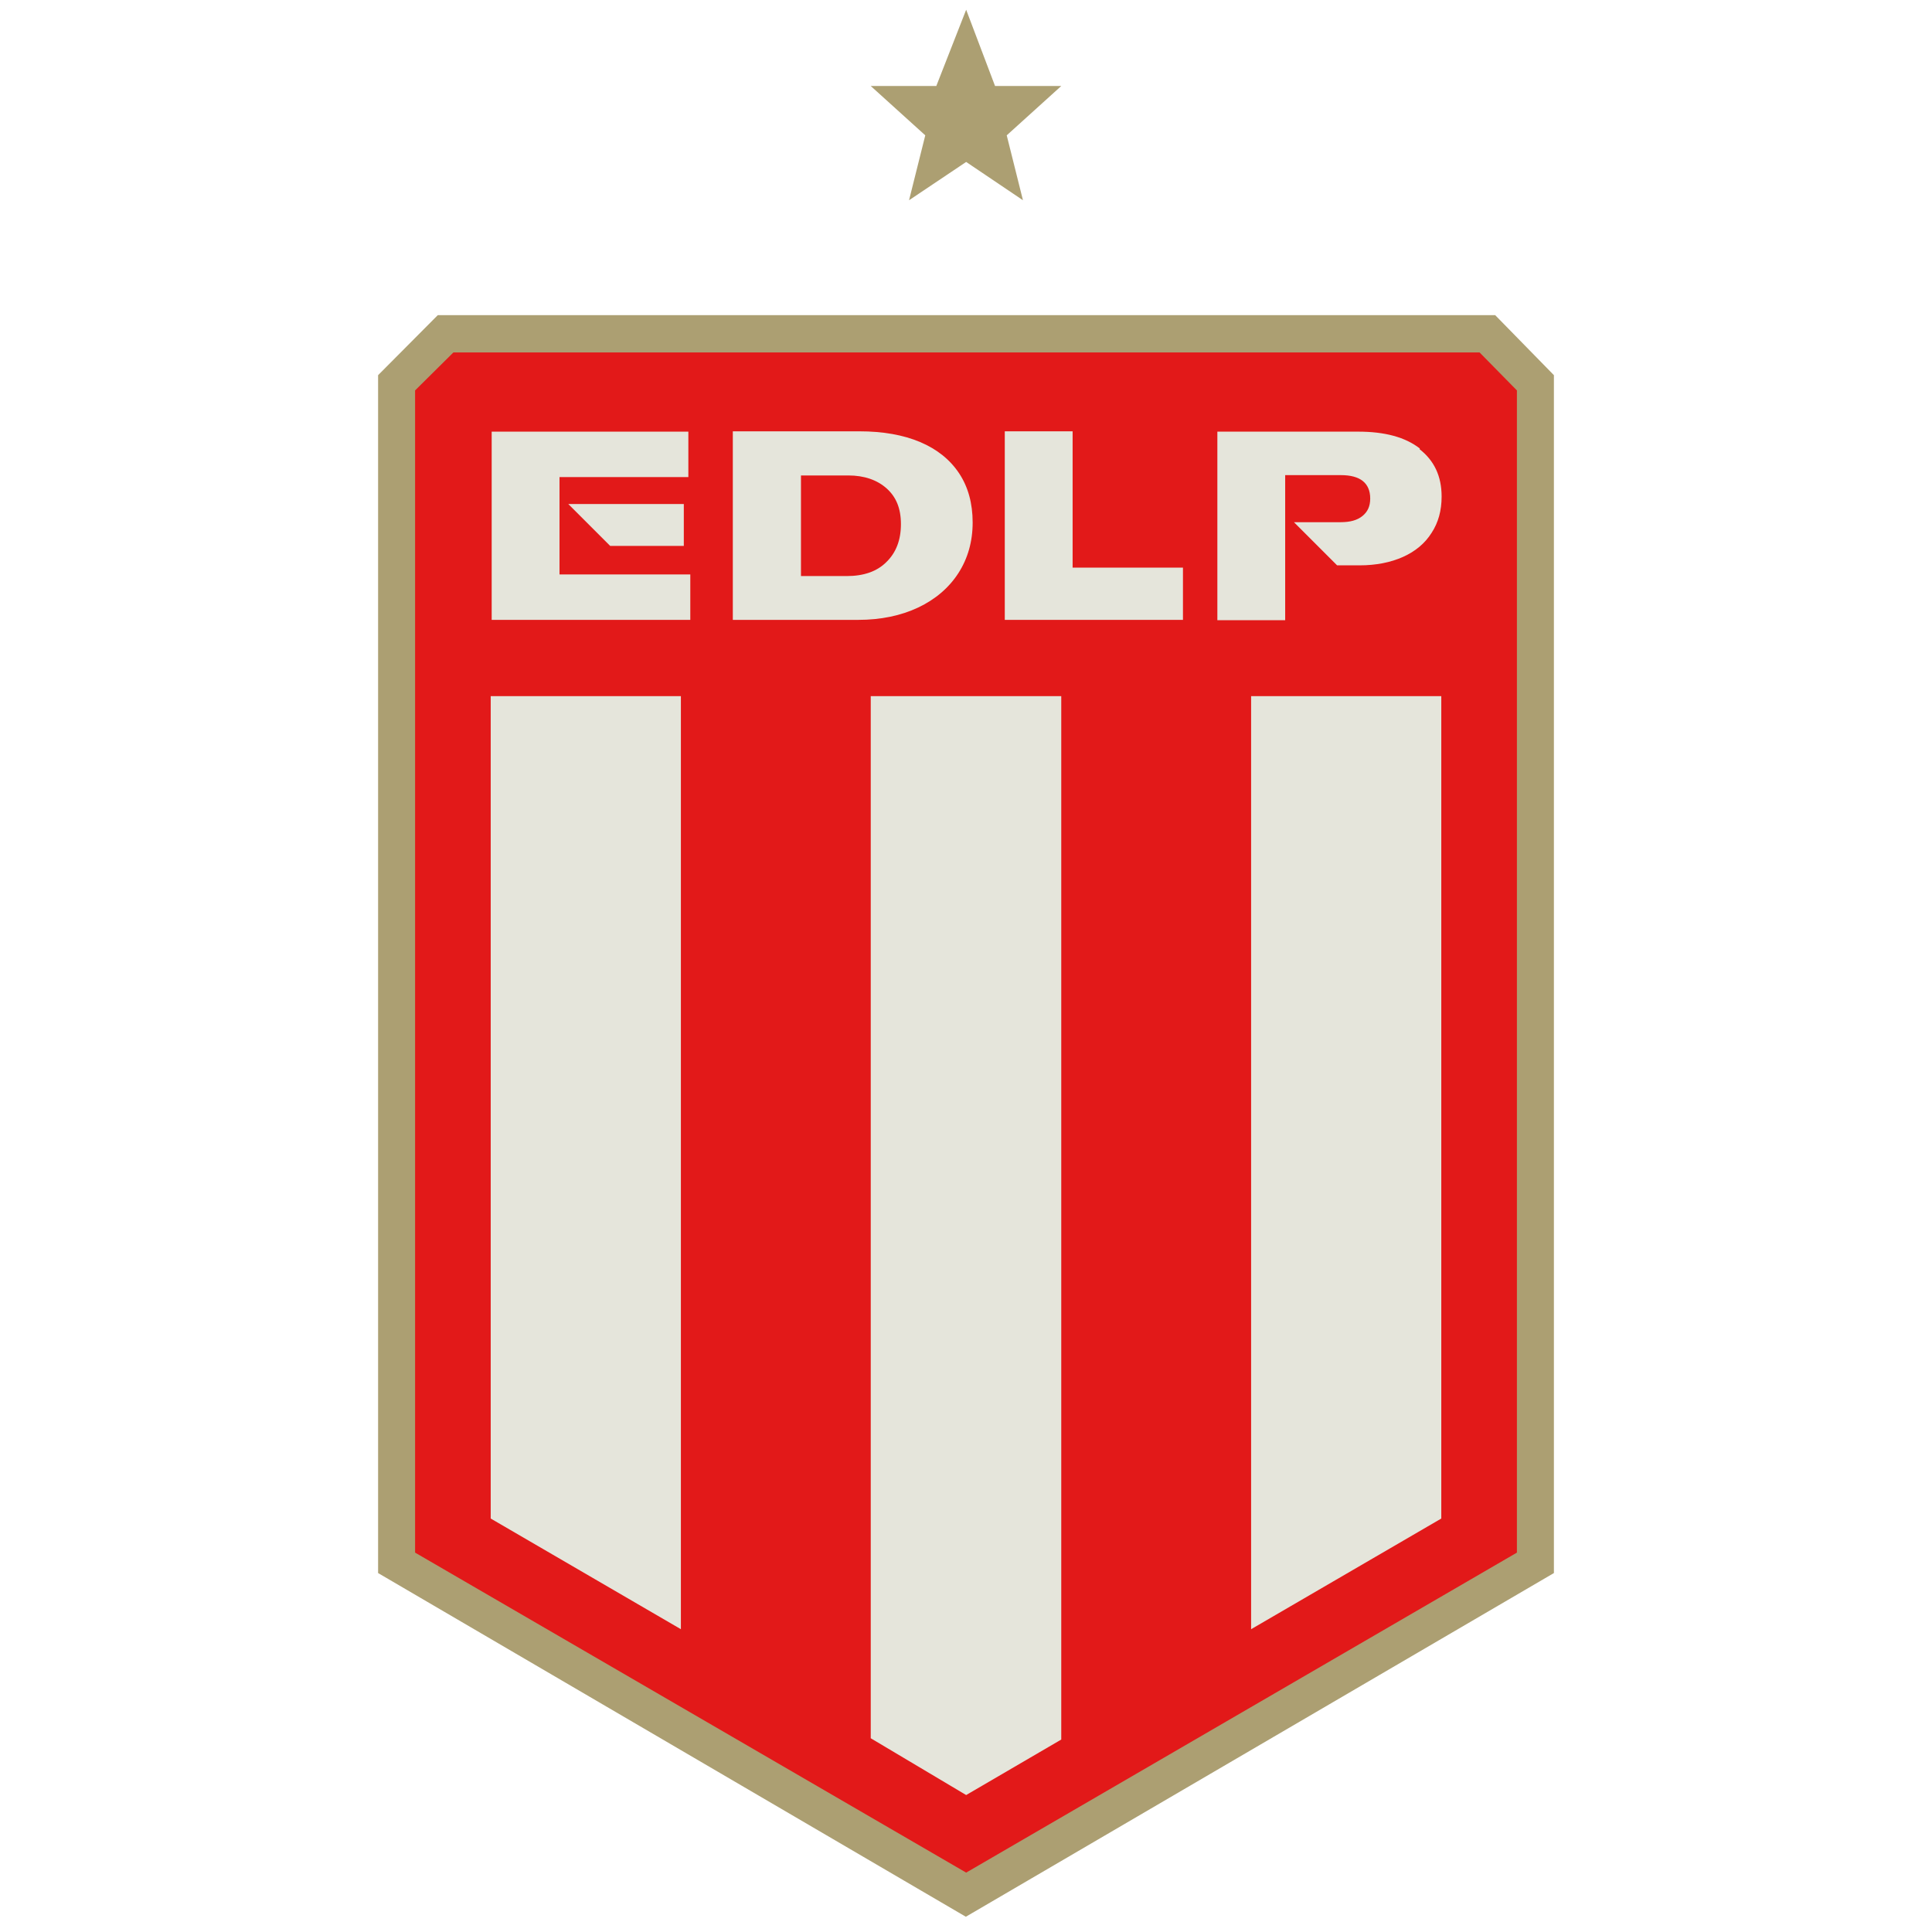
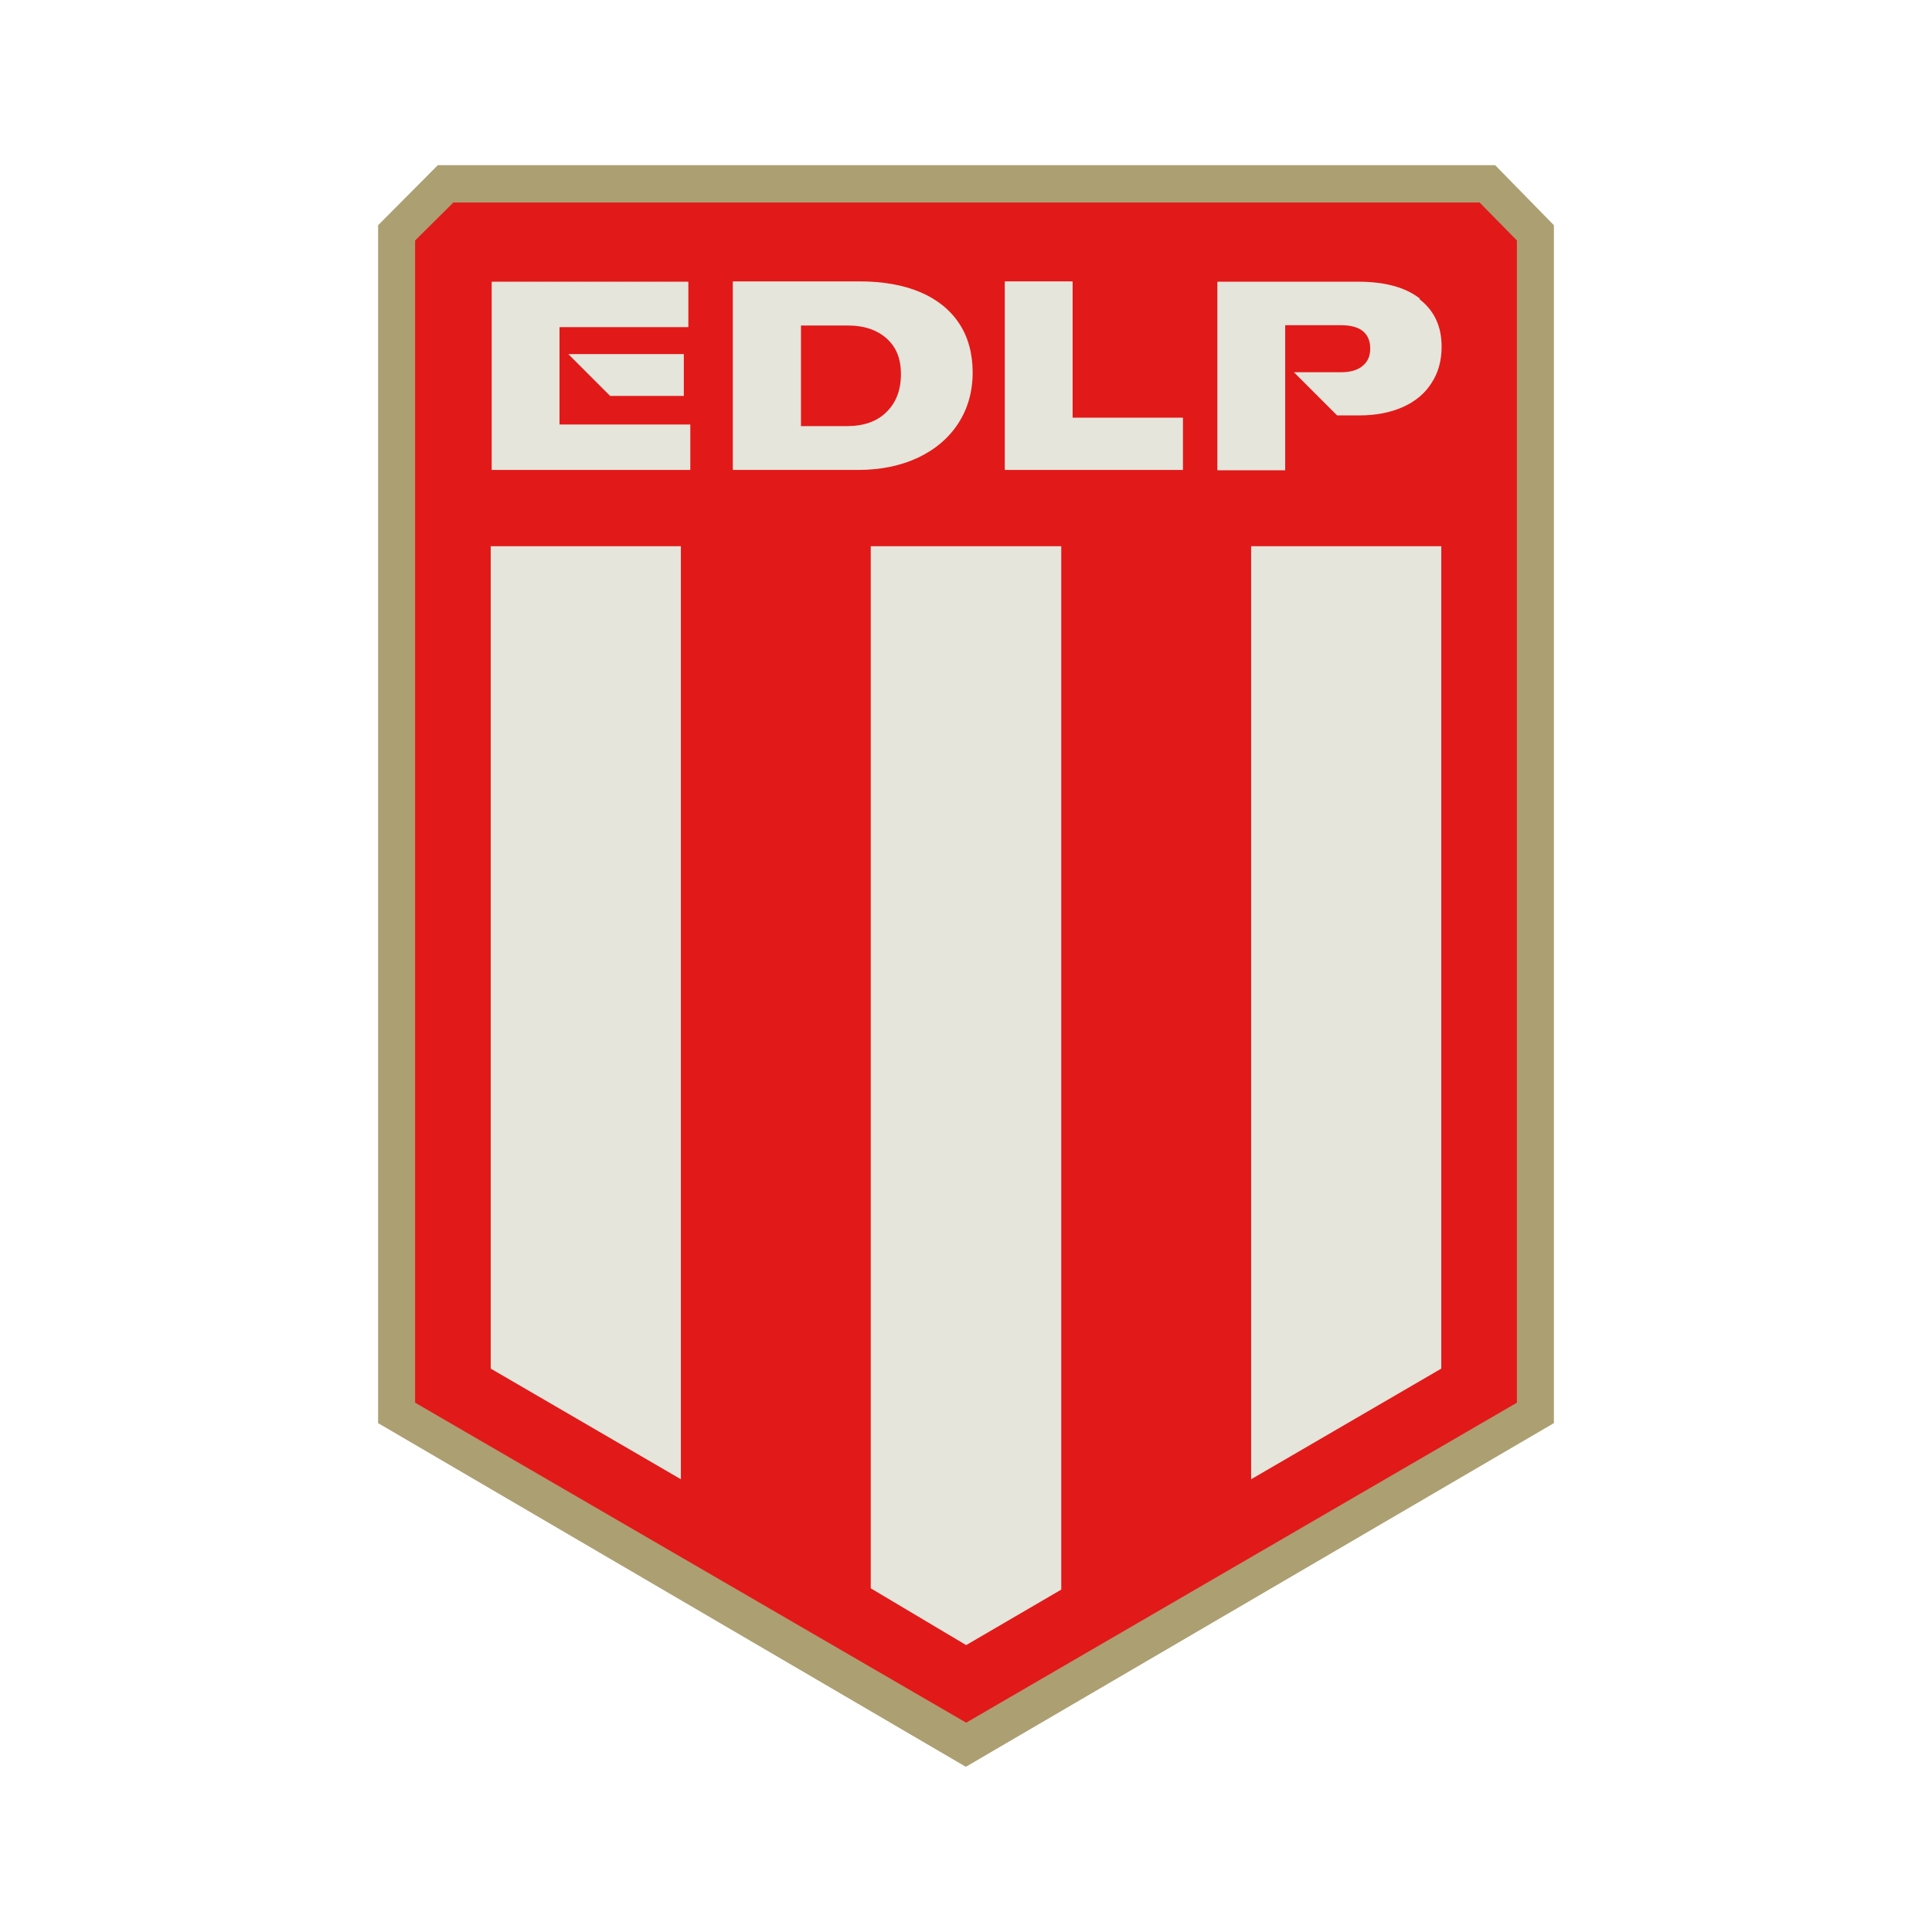
- <svg xmlns="http://www.w3.org/2000/svg" id="Capa_1" version="1.1" viewBox="0 0 595.3 595.3">
-   <defs>
-     <style>
-       .st0 {
-         fill: #e5e5db;
-       }
- 
-       .st1 {
-         fill: #ac9f72;
-       }
- 
-       .st2 {
-         fill: #e21919;
-       }
-     </style>
-   </defs>
-   <g>
-     <polygon class="st1" points="315.2 61.7 310.2 41.7 327 26.5 306.6 26.5 297.7 3 288.5 26.5 268.3 26.5 285.1 41.7 280.1 61.7 297.7 49.9 315.2 61.7" />
-     <polygon class="st1" points="116.5 484.7 116.5 115.6 134.9 97.1 460.7 97.1 478.8 115.6 478.8 484.7 297.6 590.6 116.5 484.7" />
-     <polygon class="st2" points="455.9 108.6 139.7 108.6 127.9 120.3 127.9 478.4 297.7 577 467.4 478.4 467.4 120.3 455.9 108.6" />
-     <polygon class="st0" points="268.3 214.5 268.3 535.6 297.7 553.1 327 536 327 214.5 268.3 214.5" />
-   </g>
-   <polygon class="st0" points="385.5 214.5 385.5 502 444.1 467.9 444.1 214.5 385.5 214.5" />
-   <polygon class="st0" points="151.2 214.5 151.2 467.9 209.8 502 209.8 214.5 151.2 214.5" />
+ <svg xmlns="http://www.w3.org/2000/svg" version="1.1" id="Capa_1" x="0px" y="0px" viewBox="0 0 595.3 595.3" style="enable-background:new 0 0 595.3 595.3;" xml:space="preserve">
+   <style type="text/css">
+ 	.st0{fill:#AC9F72;}
+ 	.st1{fill:#E21919;}
+ 	.st2{fill:#E5E5DB;}
+ </style>
  <g>
    <g>
-       <path class="st0" d="M225.8,191v-58.1h39c7.2,0,13.5,1.1,18.7,3.3,5.2,2.2,9.2,5.4,12,9.6,2.8,4.2,4.2,9.3,4.2,15.2s-1.5,11.1-4.4,15.6c-2.9,4.5-7.1,8.1-12.4,10.6-5.3,2.5-11.5,3.8-18.5,3.8h-38.5ZM260.9,177.5c5.2,0,9.3-1.4,12.2-4.3,3-2.9,4.5-6.8,4.5-11.7s-1.5-8.4-4.4-11c-2.9-2.6-6.9-4-11.8-4h-14.6v31h14.1Z" />
-       <path class="st0" d="M364.5,191h-54.9v-58.1h20.9v42h34v16Z" />
+       <polygon class="st0" points="116.5,438.5 116.5,69.4 134.9,50.9 460.7,50.9 478.8,69.4 478.8,438.5 297.6,544.4   " />
+       <polygon class="st1" points="455.9,62.4 139.7,62.4 127.9,74.1 127.9,432.2 297.7,530.8 467.4,432.2 467.4,74.1   " />
+       <polygon class="st2" points="268.3,168.3 268.3,489.4 297.7,506.9 327,489.8 327,168.3   " />
    </g>
+     <polygon class="st2" points="385.5,168.3 385.5,455.8 444.1,421.7 444.1,168.3  " />
+     <polygon class="st2" points="151.2,168.3 151.2,421.7 209.8,455.8 209.8,168.3  " />
    <g>
-       <polygon class="st0" points="172.4 177 172.4 170.2 172.4 168.2 172.4 155.3 172.4 147 212.1 147 212.1 133 151.5 133 151.5 191 212.7 191 212.7 177 172.4 177" />
-       <polygon class="st0" points="210.7 168.2 210.7 155.3 175.1 155.3 188 168.2 210.7 168.2" />
+       <g>
+         <path class="st2" d="M225.8,144.8V86.7h39c7.2,0,13.5,1.1,18.7,3.3s9.2,5.4,12,9.6c2.8,4.2,4.2,9.3,4.2,15.2s-1.5,11.1-4.4,15.6     s-7.1,8.1-12.4,10.6s-11.5,3.8-18.5,3.8h-38.5L225.8,144.8z M260.9,131.3c5.2,0,9.3-1.4,12.2-4.3c3-2.9,4.5-6.8,4.5-11.7     s-1.5-8.4-4.4-11s-6.9-4-11.8-4h-14.6v31H260.9L260.9,131.3z" />
+         <path class="st2" d="M364.5,144.8h-54.9V86.7h20.9v42h34v16V144.8z" />
+       </g>
+       <g>
+         <polygon class="st2" points="172.4,130.8 172.4,124 172.4,122 172.4,109.1 172.4,100.8 212.1,100.8 212.1,86.8 151.5,86.8      151.5,144.8 212.7,144.8 212.7,130.8    " />
+         <polygon class="st2" points="210.7,122 210.7,109.1 175.1,109.1 188,122    " />
+       </g>
+       <path class="st2" d="M437.5,92c-4.5-3.5-10.8-5.2-19-5.2h-43.4v58.1H396v-44.7h17.2c2.9,0,5.2,0.6,6.7,1.8s2.3,3,2.3,5.4    s-0.8,4.1-2.4,5.4c-1.6,1.3-3.8,1.9-6.7,1.9h-14.4L412,128h6.9c5.1,0,9.6-0.9,13.4-2.6c3.8-1.7,6.8-4.2,8.8-7.4    c2.1-3.2,3.1-6.9,3.1-11.2c0-6.3-2.3-11.1-6.8-14.6L437.5,92z" />
    </g>
-     <path class="st0" d="M437.5,138.2c-4.5-3.5-10.8-5.2-19-5.2h-43.4v58.1h20.9v-44.7h17.2c2.9,0,5.2.6,6.7,1.8,1.5,1.2,2.3,3,2.3,5.4s-.8,4.1-2.4,5.4c-1.6,1.3-3.8,1.9-6.7,1.9h-14.4l13.3,13.3h6.9c5.1,0,9.6-.9,13.4-2.6,3.8-1.7,6.8-4.2,8.8-7.4,2.1-3.2,3.1-6.9,3.1-11.2,0-6.3-2.3-11.1-6.8-14.6Z" />
  </g>
</svg>
